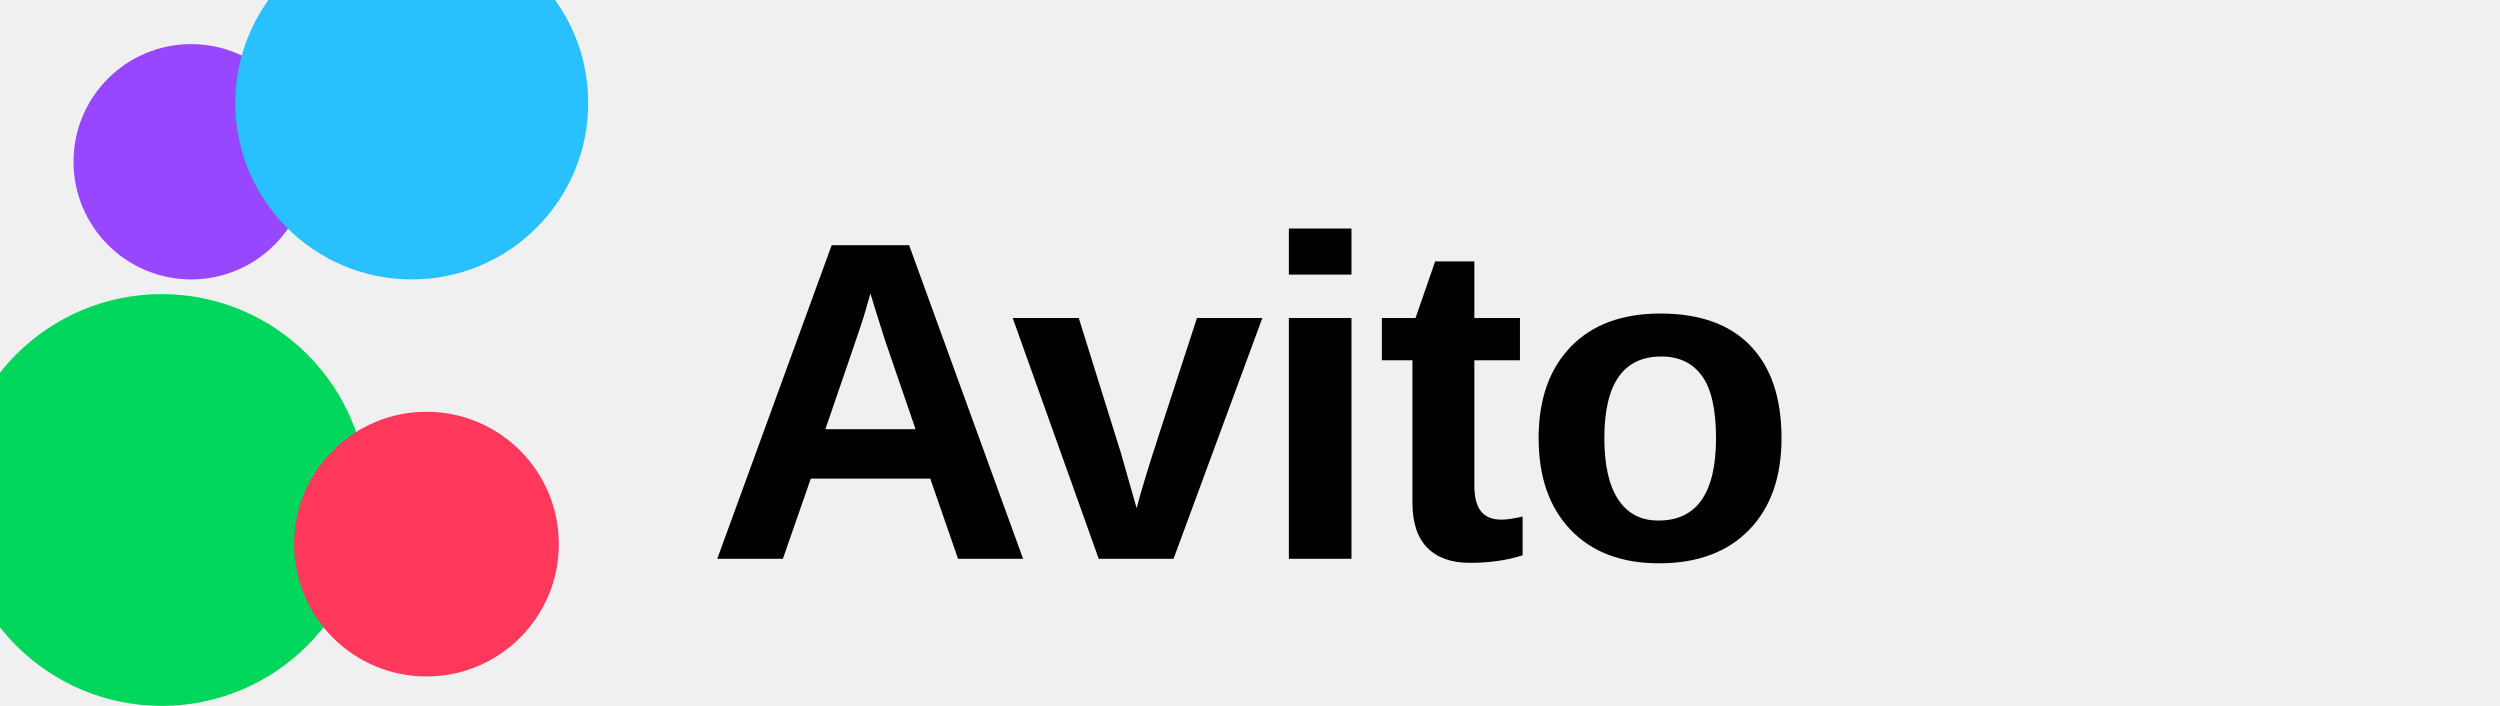
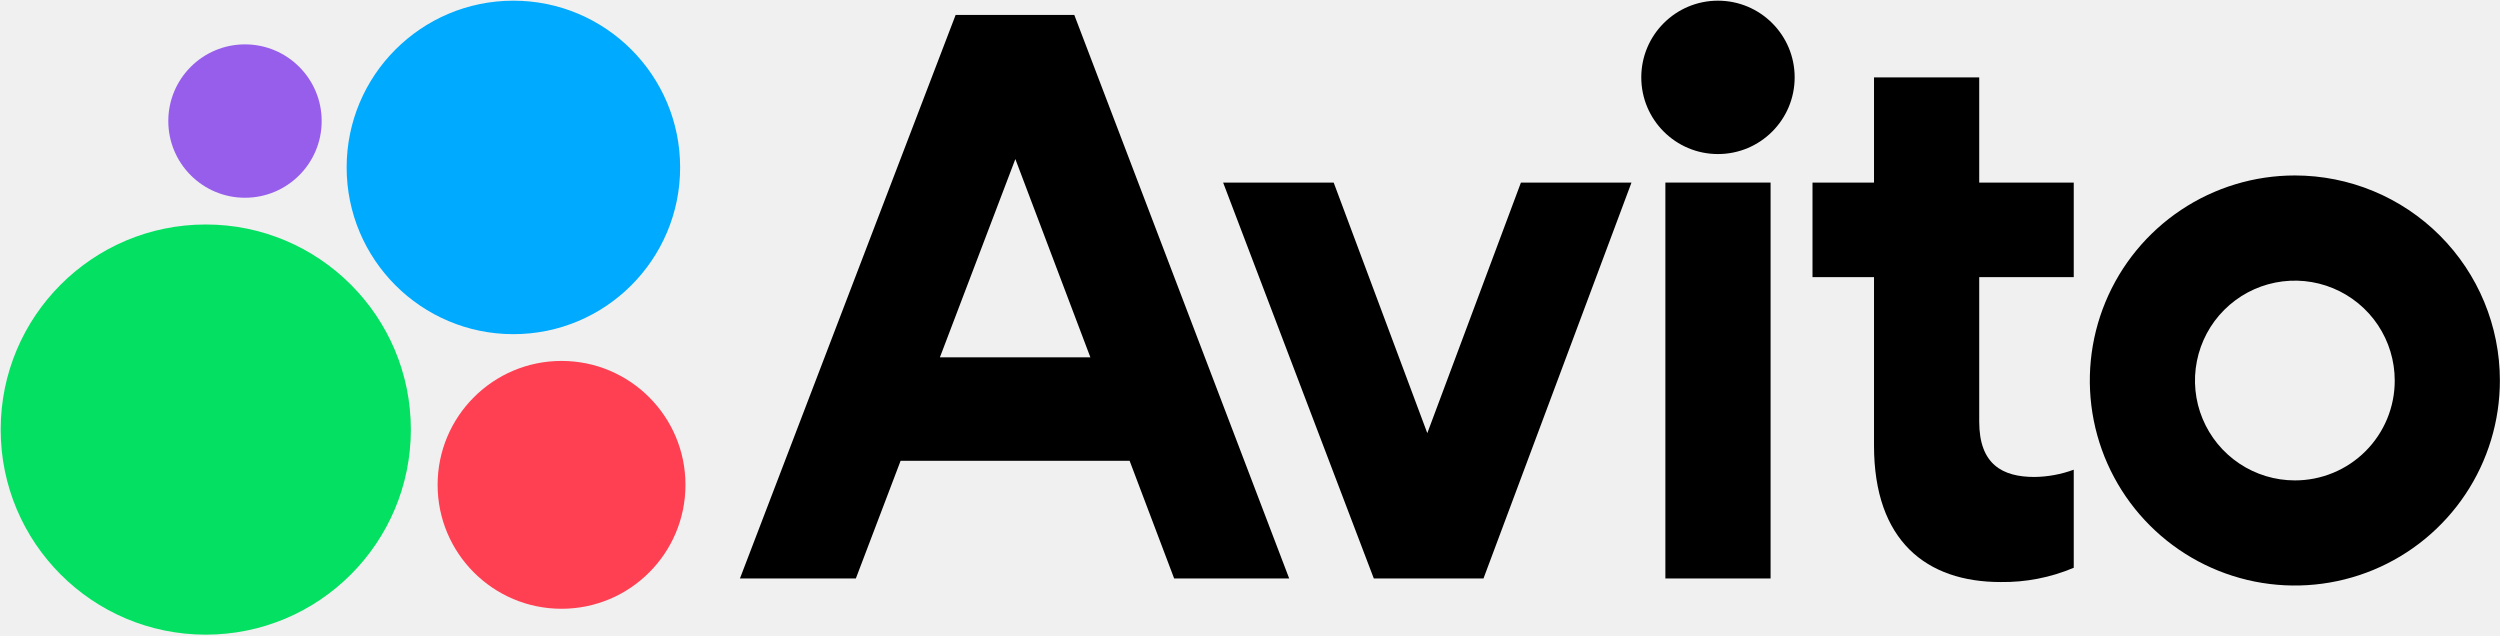
- <svg xmlns="http://www.w3.org/2000/svg" viewBox="0 0 340 96" width="340" height="96">
-   <circle cx="26" cy="22" r="16" fill="#9747FF" />
-   <circle cx="56" cy="14" r="24" fill="#29C0FF" />
-   <circle cx="22" cy="68" r="28" fill="#00D65B" />
-   <circle cx="58" cy="74" r="18" fill="#FF385C" />
-   <text x="96" y="76" font-family="Arial Black, Arial, sans-serif" font-size="62" font-weight="900" fill="#000000" letter-spacing="-1">Avito</text>
+ <svg xmlns="http://www.w3.org/2000/svg" width="1494" height="380" viewBox="0 0 1494 380" fill="none">
+   <g clip-path="url(#clip0_1542_6)">
+     <path d="M571.081 8.935L442.188 345.694H511.456L538.205 275.36H675.054L701.676 345.694H770.418L642.003 8.935H571.081ZM561.676 213.555L606.773 95.054L651.615 213.555H561.676Z" fill="black" />
+     <path d="M1371.41 104.856C1347.17 104.856 1323.48 112.042 1303.33 125.506C1283.18 138.969 1267.48 158.106 1258.21 180.494C1248.93 202.883 1246.51 227.519 1251.23 251.287C1255.96 275.055 1267.63 296.888 1284.77 314.023C1301.9 331.159 1323.73 342.829 1347.5 347.557C1371.27 352.284 1395.91 349.858 1418.3 340.584C1440.68 331.31 1459.82 315.606 1473.28 295.456C1486.75 275.307 1493.93 251.617 1493.93 227.384C1493.93 194.887 1481.02 163.722 1458.05 140.744C1435.07 117.765 1403.9 104.856 1371.41 104.856ZM1371.41 287.088C1359.6 287.088 1348.06 283.587 1338.25 277.029C1328.43 270.47 1320.78 261.148 1316.26 250.241C1311.74 239.335 1310.56 227.333 1312.87 215.755C1315.17 204.177 1320.85 193.541 1329.2 185.194C1337.55 176.846 1348.18 171.161 1359.76 168.858C1371.34 166.555 1383.34 167.737 1394.25 172.255C1405.15 176.772 1414.48 184.423 1421.04 194.238C1427.59 204.054 1431.09 215.594 1431.09 227.4C1431.11 235.241 1429.57 243.009 1426.58 250.256C1423.58 257.503 1419.19 264.088 1413.64 269.633C1408.1 275.179 1401.51 279.575 1394.26 282.57C1387.02 285.565 1379.25 287.1 1371.41 287.088Z" fill="black" />
+     <path d="M852.957 258.843L797.008 109.105H730.939L820.989 345.694H886.533L974.975 109.105H908.906L852.957 258.843Z" fill="black" />
+     <path d="M1182.78 46.234H1119.91V109.105H1083.15V165.595H1119.91V266.306C1119.91 323.321 1151.35 347.826 1195.57 347.826C1210.57 348.043 1225.45 345.138 1239.27 339.297V280.691C1231.75 283.463 1223.82 284.932 1215.81 285.035C1196.72 285.035 1182.78 277.572 1182.78 252V165.595H1239.27V109.105H1182.78V46.234Z" fill="black" />
+     <path d="M1026.66 92.062C1051.97 92.062 1072.49 71.544 1072.49 46.234C1072.49 20.924 1051.97 0.406 1026.66 0.406C1001.35 0.406 980.83 20.924 980.83 46.234C980.83 71.544 1001.35 92.062 1026.66 92.062Z" fill="black" />
+     <path d="M1058.1 109.105H995.232V345.694H1058.1V109.105Z" fill="black" />
+     <path d="M122.965 379.27C190.652 379.27 245.524 324.398 245.524 256.711C245.524 189.023 190.652 134.152 122.965 134.152C55.278 134.152 0.406 189.023 0.406 256.711C0.406 324.398 55.278 379.27 122.965 379.27Z" fill="#04E061" />
+     <path d="M335.574 363.803C376.475 363.803 409.631 330.646 409.631 289.745C409.631 248.844 376.475 215.688 335.574 215.688C294.673 215.688 261.516 248.844 261.516 289.745C261.516 330.646 294.673 363.803 335.574 363.803Z" fill="#FF4053" />
+     <path d="M146.404 118.175C171.715 118.175 192.233 97.657 192.233 72.347C192.233 47.036 171.715 26.518 146.404 26.518C121.094 26.518 100.576 47.036 100.576 72.347C100.576 97.657 121.094 118.175 146.404 118.175Z" fill="#965EEB" />
+     <path d="M306.803 199.696C361.835 199.696 406.448 155.083 406.448 100.051C406.448 45.018 361.835 0.406 306.803 0.406C251.77 0.406 207.158 45.018 207.158 100.051C207.158 155.083 251.77 199.696 306.803 199.696Z" fill="#00AAFF" />
+   </g>
+   <defs>
+     <clipPath id="clip0_1542_6">
+       <rect width="1494" height="380" fill="white" />
+     </clipPath>
+   </defs>
</svg>
